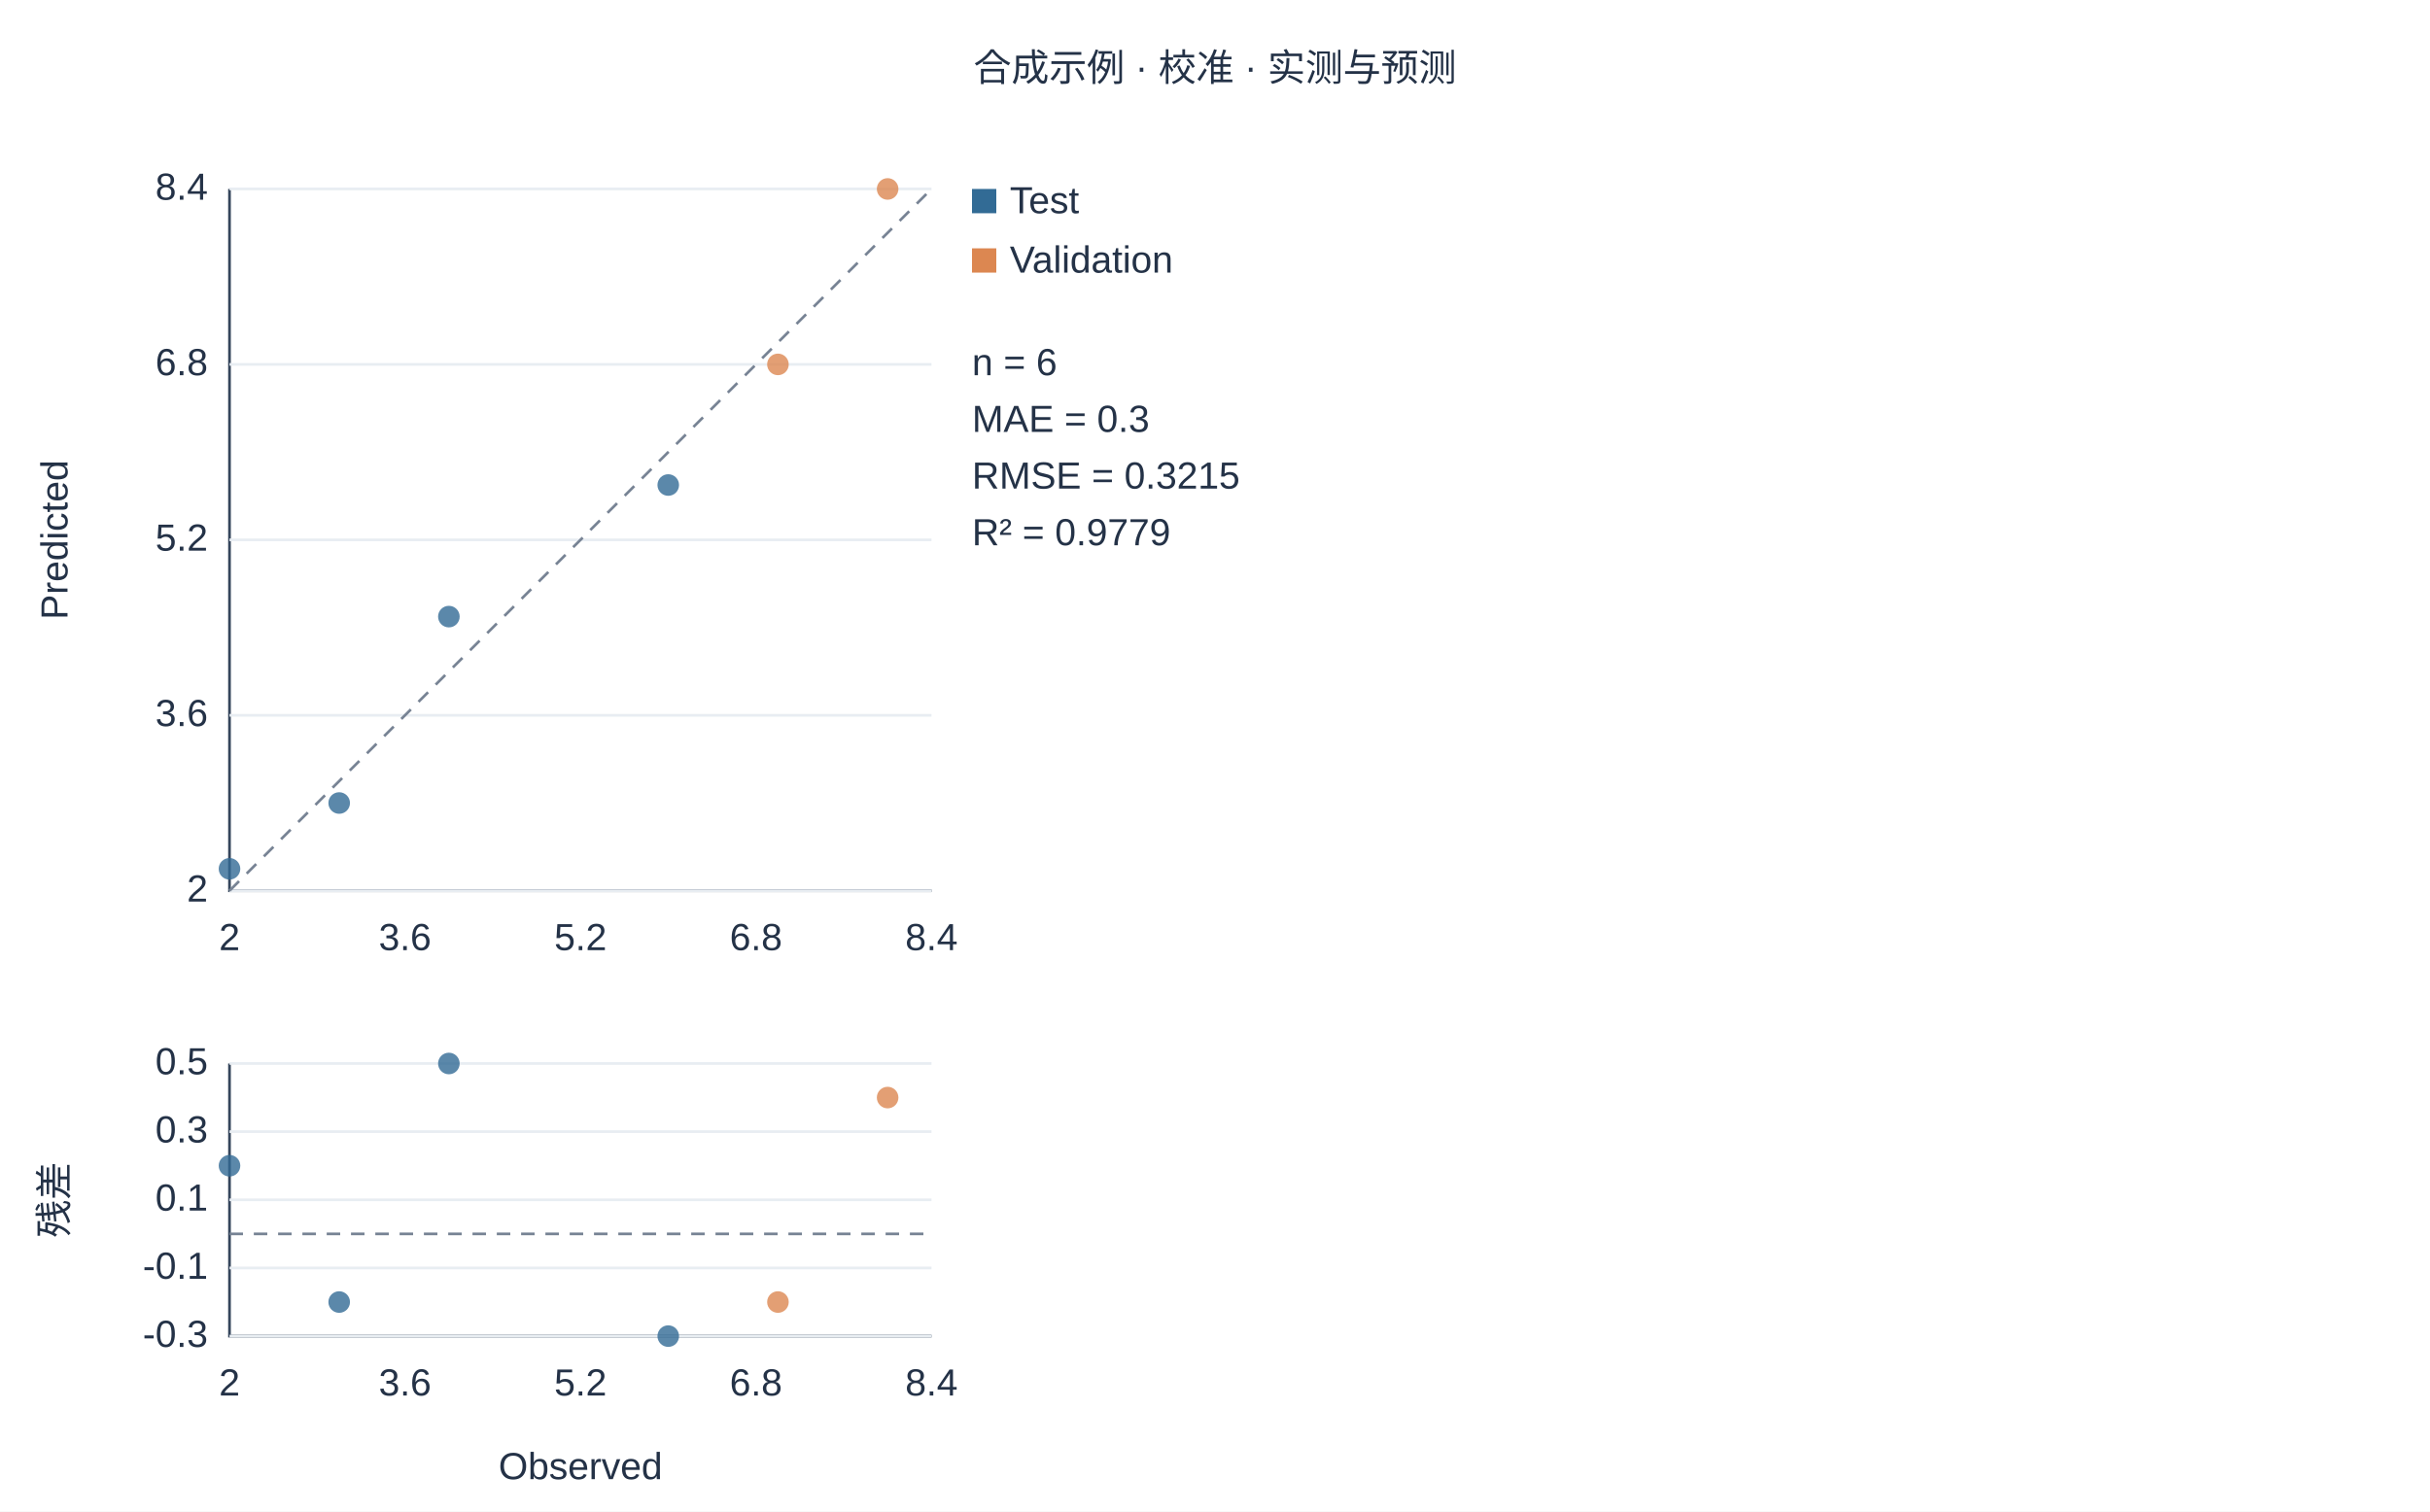
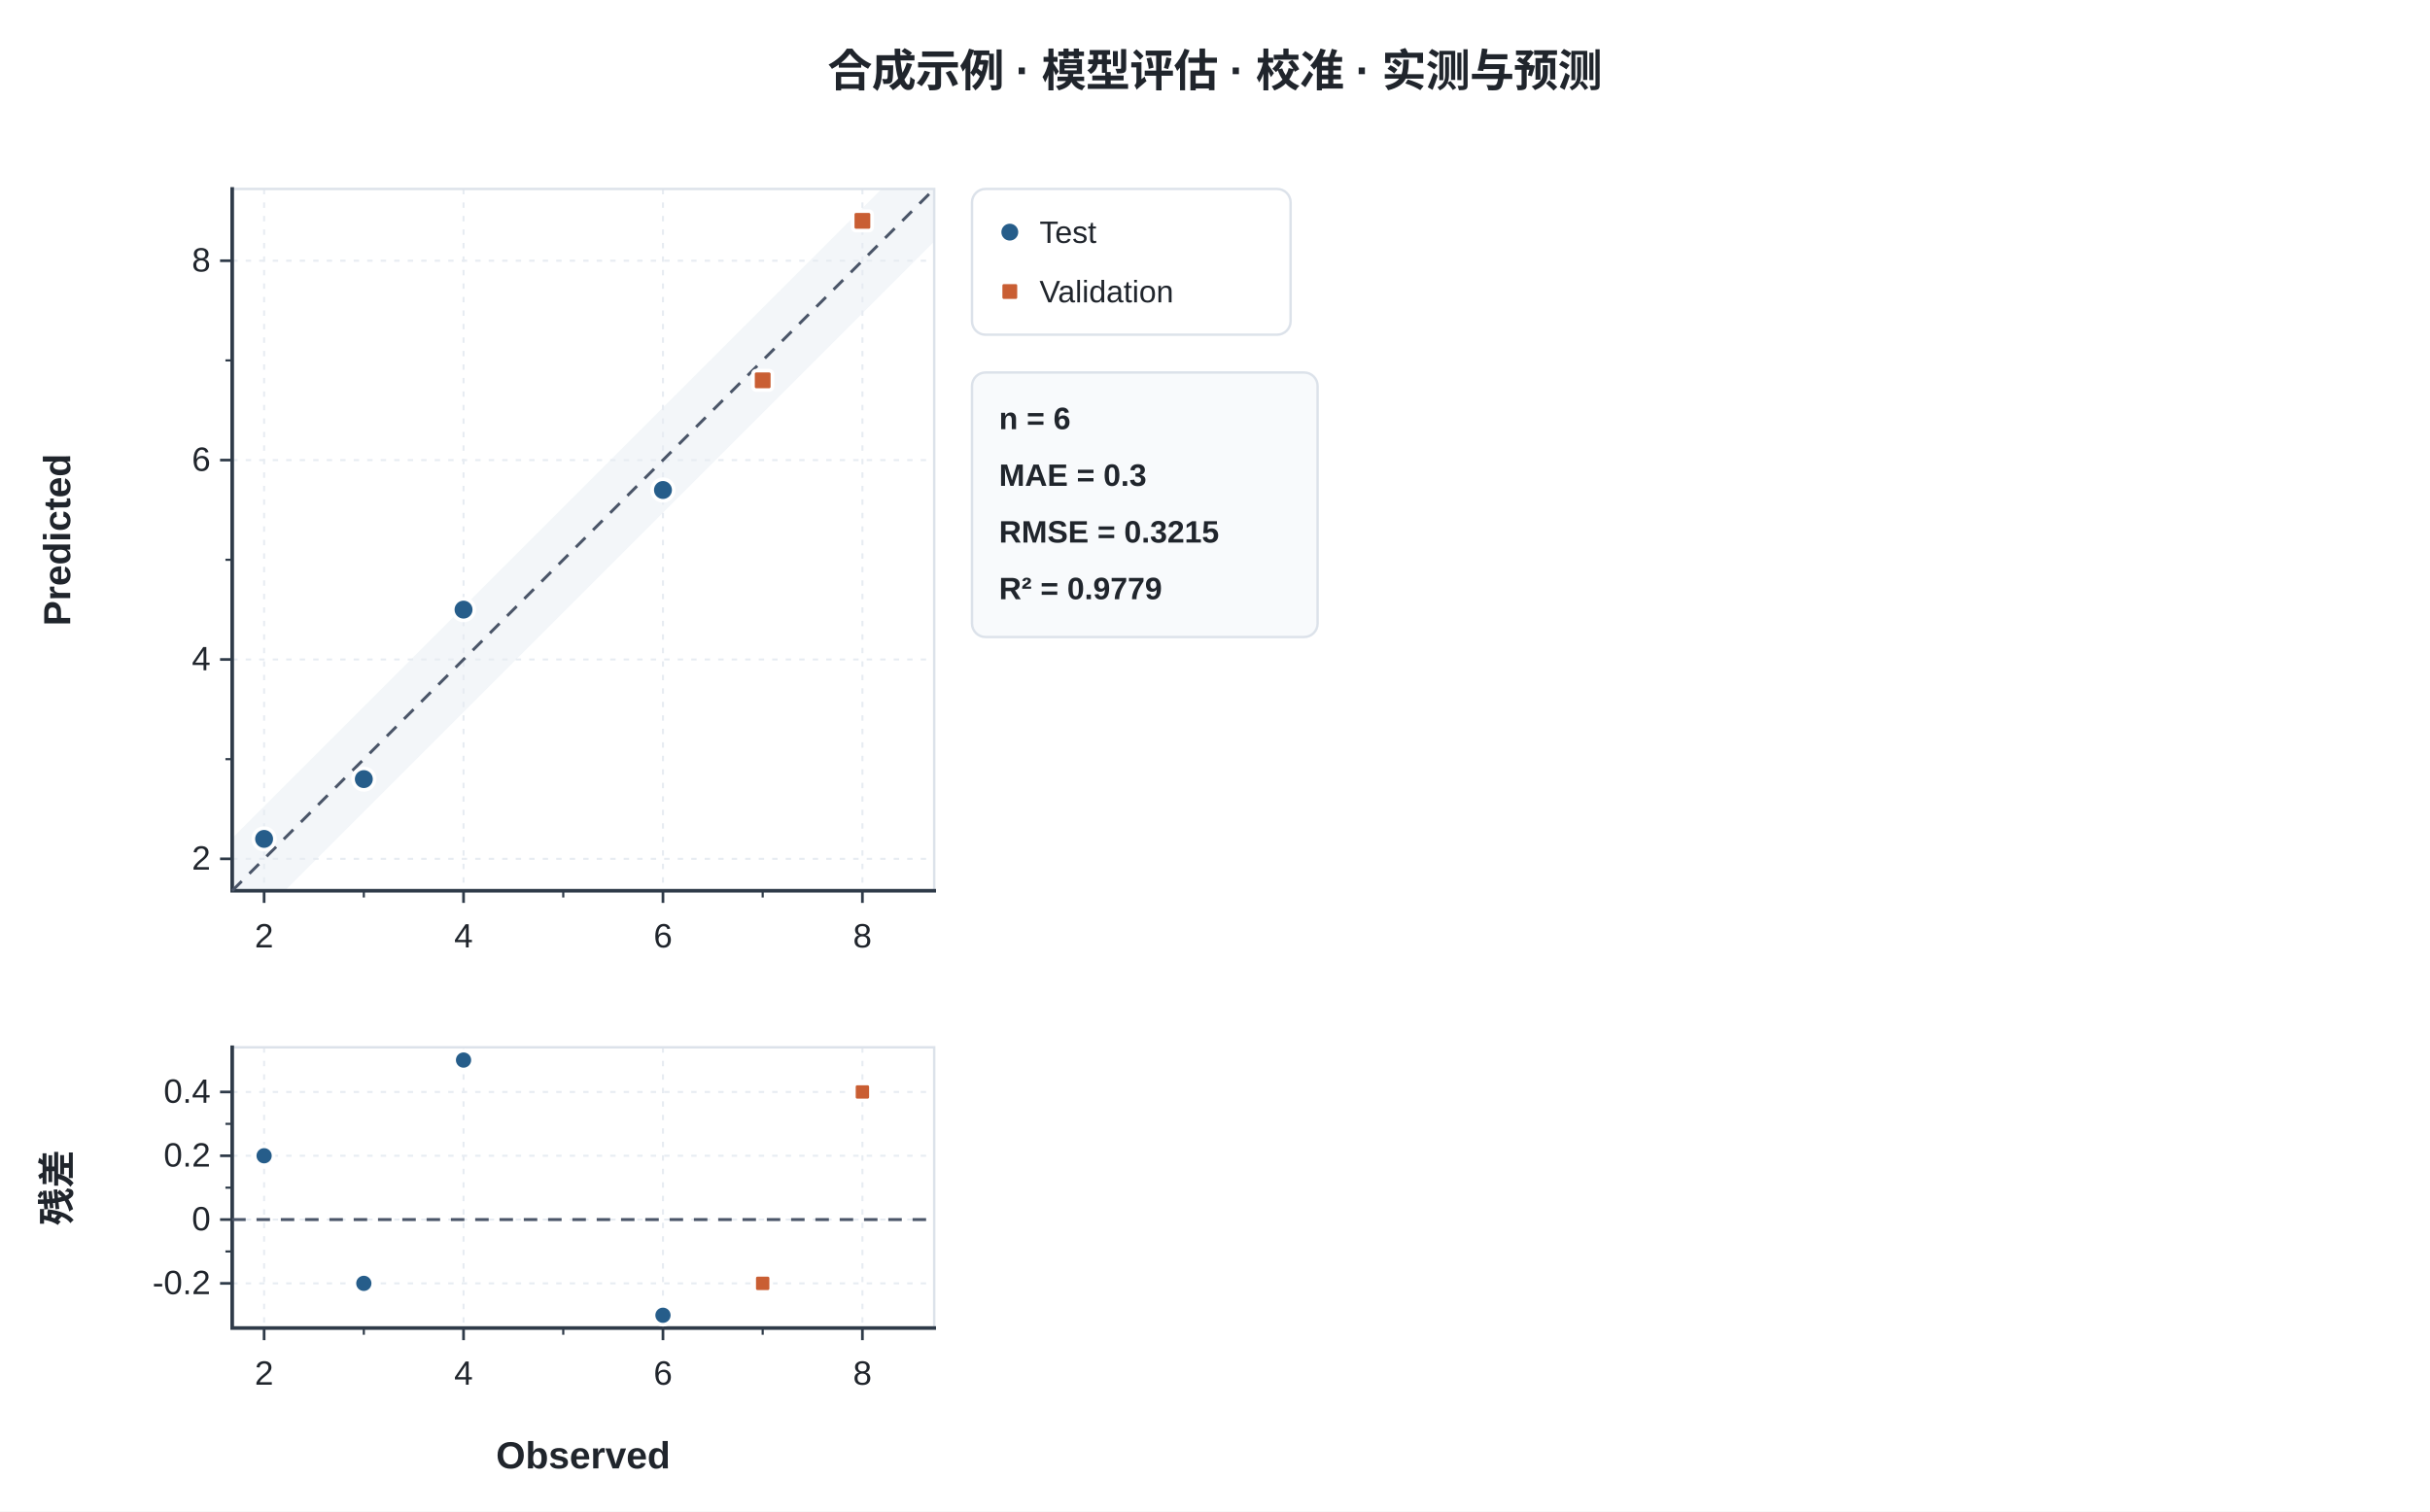
- <svg xmlns="http://www.w3.org/2000/svg" width="900" height="560" viewBox="0 0 900 560">
+ <svg xmlns="http://www.w3.org/2000/svg" width="900" height="560" viewBox="0 0 900 560" text-rendering="geometricPrecision">
  <rect width="100%" height="100%" fill="white" />
-   <g font-family="Arial" font-size="14" fill="#243247">
-     <text x="450" y="30" text-anchor="middle">合成示例 · 校准 · 实测与预测</text>
-     <path d="M85,70V330H345" fill="none" stroke="#35465c" />
-     <text x="77" y="334" text-anchor="end">2</text>
-     <path d="M85,330H345" stroke="#e8edf2" />
-     <text x="77" y="269" text-anchor="end">3.6</text>
-     <path d="M85,265H345" stroke="#e8edf2" />
-     <text x="77" y="204" text-anchor="end">5.2</text>
-     <path d="M85,200H345" stroke="#e8edf2" />
-     <text x="77" y="139" text-anchor="end">6.8</text>
-     <path d="M85,135H345" stroke="#e8edf2" />
-     <text x="77" y="74" text-anchor="end">8.4</text>
-     <path d="M85,70H345" stroke="#e8edf2" />
-     <text x="85" y="352" text-anchor="middle">2</text>
-     <text x="150" y="352" text-anchor="middle">3.6</text>
-     <text x="215" y="352" text-anchor="middle">5.2</text>
-     <text x="280" y="352" text-anchor="middle">6.8</text>
-     <text x="345" y="352" text-anchor="middle">8.4</text>
-     <text x="215" y="383" text-anchor="middle" />
-     <text transform="translate(25 200) rotate(-90)" text-anchor="middle">Predicted</text>
-     <path d="M85,394V495H345" fill="none" stroke="#35465c" />
-     <text x="77" y="499" text-anchor="end">-0.3</text>
-     <path d="M85,495H345" stroke="#e8edf2" />
-     <text x="77" y="473.75" text-anchor="end">-0.1</text>
-     <path d="M85,469.75H345" stroke="#e8edf2" />
-     <text x="77" y="448.5" text-anchor="end">0.1</text>
-     <path d="M85,444.5H345" stroke="#e8edf2" />
-     <text x="77" y="423.25" text-anchor="end">0.3</text>
-     <path d="M85,419.25H345" stroke="#e8edf2" />
-     <text x="77" y="398" text-anchor="end">0.5</text>
-     <path d="M85,394H345" stroke="#e8edf2" />
-     <text x="85" y="517" text-anchor="middle">2</text>
-     <text x="150" y="517" text-anchor="middle">3.6</text>
-     <text x="215" y="517" text-anchor="middle">5.2</text>
-     <text x="280" y="517" text-anchor="middle">6.8</text>
-     <text x="345" y="517" text-anchor="middle">8.4</text>
-     <text x="215" y="548" text-anchor="middle">Observed</text>
-     <text transform="translate(25 444.5) rotate(-90)" text-anchor="middle">残差</text>
-     <path d="M85,330L345,70" stroke="#778394" stroke-dasharray="5 4" />
-     <path d="M85,457.125H345" stroke="#778394" stroke-dasharray="5 4" />
-     <circle cx="85" cy="321.875" r="4" fill="#326b95" fill-opacity=".8" />
-     <circle cx="85" cy="431.875" r="4" fill="#326b95" fill-opacity=".8" />
-     <circle cx="125.625" cy="297.5" r="4" fill="#326b95" fill-opacity=".8" />
-     <circle cx="125.625" cy="482.375" r="4" fill="#326b95" fill-opacity=".8" />
-     <circle cx="166.25" cy="228.438" r="4" fill="#326b95" fill-opacity=".8" />
-     <circle cx="166.25" cy="394" r="4" fill="#326b95" fill-opacity=".8" />
-     <circle cx="247.5" cy="179.688" r="4" fill="#326b95" fill-opacity=".8" />
-     <circle cx="247.5" cy="495" r="4" fill="#326b95" fill-opacity=".8" />
-     <circle cx="288.125" cy="135" r="4" fill="#dc8751" fill-opacity=".8" />
-     <circle cx="288.125" cy="482.375" r="4" fill="#dc8751" fill-opacity=".8" />
-     <circle cx="328.75" cy="70" r="4" fill="#dc8751" fill-opacity=".8" />
-     <circle cx="328.75" cy="406.625" r="4" fill="#dc8751" fill-opacity=".8" />
-     <rect x="360" y="70" width="9" height="9" fill="#326b95" />
-     <text x="374" y="79">Test</text>
-     <rect x="360" y="92" width="9" height="9" fill="#dc8751" />
-     <text x="374" y="101">Validation</text>
-     <text x="360" y="139">n = 6</text>
-     <text x="360" y="160">MAE = 0.3</text>
-     <text x="360" y="181">RMSE = 0.3215</text>
-     <text x="360" y="202">R² = 0.9779</text>
+   <g font-family="Arial, Helvetica Neue, Arial, PingFang SC, Microsoft YaHei, sans-serif" font-size="14" fill="#20252c" font-variant-numeric="tabular-nums">
+     <text x="450" y="32" text-anchor="middle" font-size="16.5" font-weight="700" letter-spacing="-0.2">合成示例 · 模型评估 · 校准 · 实测与预测</text>
+     <polygon points="86,330 105.5,330 346,89.5 346,70 326.5,70 86,310.5" fill="#eef2f6" fill-opacity="0.75" />
+     <path d="M86,318.182H346" stroke="#e7ecf2" stroke-width="0.75" stroke-dasharray="2 3" />
+     <path d="M86,244.318H346" stroke="#e7ecf2" stroke-width="0.75" stroke-dasharray="2 3" />
+     <path d="M86,170.455H346" stroke="#e7ecf2" stroke-width="0.75" stroke-dasharray="2 3" />
+     <path d="M86,96.591H346" stroke="#e7ecf2" stroke-width="0.75" stroke-dasharray="2 3" />
+     <path d="M97.818,70V330" stroke="#e7ecf2" stroke-width="0.75" stroke-dasharray="2 3" />
+     <path d="M171.682,70V330" stroke="#e7ecf2" stroke-width="0.75" stroke-dasharray="2 3" />
+     <path d="M245.545,70V330" stroke="#e7ecf2" stroke-width="0.75" stroke-dasharray="2 3" />
+     <path d="M319.409,70V330" stroke="#e7ecf2" stroke-width="0.75" stroke-dasharray="2 3" />
+     <path d="M86,70H346V330" fill="none" stroke="#dce2ea" stroke-width="0.9" />
+     <path d="M86,70V330H346" fill="none" stroke="#2f3b49" stroke-width="1.35" stroke-linecap="square" />
+     <path d="M86,318.182h-4.5" stroke="#2f3b49" stroke-width="1" />
+     <text x="78" y="322.182" text-anchor="end" font-size="12.5">2</text>
+     <path d="M86,244.318h-4.5" stroke="#2f3b49" stroke-width="1" />
+     <path d="M86,281.25h-2.5" stroke="#2f3b49" stroke-width="0.8" />
+     <text x="78" y="248.318" text-anchor="end" font-size="12.5">4</text>
+     <path d="M86,170.455h-4.5" stroke="#2f3b49" stroke-width="1" />
+     <path d="M86,207.386h-2.5" stroke="#2f3b49" stroke-width="0.8" />
+     <text x="78" y="174.455" text-anchor="end" font-size="12.5">6</text>
+     <path d="M86,96.591h-4.5" stroke="#2f3b49" stroke-width="1" />
+     <path d="M86,133.523h-2.5" stroke="#2f3b49" stroke-width="0.8" />
+     <text x="78" y="100.591" text-anchor="end" font-size="12.5">8</text>
+     <path d="M97.818,330v4.5" stroke="#2f3b49" stroke-width="1" />
+     <text x="97.818" y="351" text-anchor="middle" font-size="12.5">2</text>
+     <path d="M171.682,330v4.5" stroke="#2f3b49" stroke-width="1" />
+     <path d="M134.75,330v2.5" stroke="#2f3b49" stroke-width="0.8" />
+     <text x="171.682" y="351" text-anchor="middle" font-size="12.5">4</text>
+     <path d="M245.545,330v4.5" stroke="#2f3b49" stroke-width="1" />
+     <path d="M208.614,330v2.5" stroke="#2f3b49" stroke-width="0.8" />
+     <text x="245.545" y="351" text-anchor="middle" font-size="12.5">6</text>
+     <path d="M319.409,330v4.5" stroke="#2f3b49" stroke-width="1" />
+     <path d="M282.477,330v2.5" stroke="#2f3b49" stroke-width="0.8" />
+     <text x="319.409" y="351" text-anchor="middle" font-size="12.5">8</text>
+     <text transform="translate(26 200) rotate(-90)" text-anchor="middle" font-weight="600">Predicted</text>
+     <path d="M86,475.455H346" stroke="#e7ecf2" stroke-width="0.75" stroke-dasharray="2 3" />
+     <path d="M86,451.818H346" stroke="#e7ecf2" stroke-width="0.75" stroke-dasharray="2 3" />
+     <path d="M86,428.182H346" stroke="#e7ecf2" stroke-width="0.75" stroke-dasharray="2 3" />
+     <path d="M86,404.545H346" stroke="#e7ecf2" stroke-width="0.75" stroke-dasharray="2 3" />
+     <path d="M97.818,388V492" stroke="#e7ecf2" stroke-width="0.75" stroke-dasharray="2 3" />
+     <path d="M171.682,388V492" stroke="#e7ecf2" stroke-width="0.75" stroke-dasharray="2 3" />
+     <path d="M245.545,388V492" stroke="#e7ecf2" stroke-width="0.75" stroke-dasharray="2 3" />
+     <path d="M319.409,388V492" stroke="#e7ecf2" stroke-width="0.75" stroke-dasharray="2 3" />
+     <path d="M86,388H346V492" fill="none" stroke="#dce2ea" stroke-width="0.9" />
+     <path d="M86,388V492H346" fill="none" stroke="#2f3b49" stroke-width="1.35" stroke-linecap="square" />
+     <path d="M86,475.455h-4.5" stroke="#2f3b49" stroke-width="1" />
+     <text x="78" y="479.455" text-anchor="end" font-size="12.5">-0.2</text>
+     <path d="M86,451.818h-4.5" stroke="#2f3b49" stroke-width="1" />
+     <path d="M86,463.636h-2.5" stroke="#2f3b49" stroke-width="0.8" />
+     <text x="78" y="455.818" text-anchor="end" font-size="12.5">0</text>
+     <path d="M86,428.182h-4.5" stroke="#2f3b49" stroke-width="1" />
+     <path d="M86,440h-2.5" stroke="#2f3b49" stroke-width="0.8" />
+     <text x="78" y="432.182" text-anchor="end" font-size="12.5">0.2</text>
+     <path d="M86,404.545h-4.5" stroke="#2f3b49" stroke-width="1" />
+     <path d="M86,416.364h-2.5" stroke="#2f3b49" stroke-width="0.8" />
+     <text x="78" y="408.545" text-anchor="end" font-size="12.5">0.4</text>
+     <path d="M97.818,492v4.5" stroke="#2f3b49" stroke-width="1" />
+     <text x="97.818" y="513" text-anchor="middle" font-size="12.5">2</text>
+     <path d="M171.682,492v4.5" stroke="#2f3b49" stroke-width="1" />
+     <path d="M134.75,492v2.5" stroke="#2f3b49" stroke-width="0.8" />
+     <text x="171.682" y="513" text-anchor="middle" font-size="12.5">4</text>
+     <path d="M245.545,492v4.5" stroke="#2f3b49" stroke-width="1" />
+     <path d="M208.614,492v2.5" stroke="#2f3b49" stroke-width="0.8" />
+     <text x="245.545" y="513" text-anchor="middle" font-size="12.5">6</text>
+     <path d="M319.409,492v4.5" stroke="#2f3b49" stroke-width="1" />
+     <path d="M282.477,492v2.5" stroke="#2f3b49" stroke-width="0.8" />
+     <text x="319.409" y="513" text-anchor="middle" font-size="12.5">8</text>
+     <text x="216" y="544" text-anchor="middle" font-weight="600">Observed</text>
+     <text transform="translate(26 440) rotate(-90)" text-anchor="middle" font-weight="600">残差</text>
+     <path d="M86,330L346,70" stroke="#4a5568" stroke-width="1.1" stroke-dasharray="5 4" />
+     <path d="M86,451.818H346" stroke="#4a5568" stroke-width="1.1" stroke-dasharray="5 4" />
+     <circle cx="97.818" cy="310.795" r="4" fill="#265d8a" stroke="white" stroke-width="1.35" />
+     <circle cx="97.818" cy="428.182" r="3.5" fill="#265d8a" stroke="white" stroke-width="1.35" />
+     <circle cx="134.75" cy="288.636" r="4" fill="#265d8a" stroke="white" stroke-width="1.35" />
+     <circle cx="134.75" cy="475.455" r="3.5" fill="#265d8a" stroke="white" stroke-width="1.35" />
+     <circle cx="171.682" cy="225.852" r="4" fill="#265d8a" stroke="white" stroke-width="1.35" />
+     <circle cx="171.682" cy="392.727" r="3.5" fill="#265d8a" stroke="white" stroke-width="1.35" />
+     <circle cx="245.545" cy="181.534" r="4" fill="#265d8a" stroke="white" stroke-width="1.35" />
+     <circle cx="245.545" cy="487.273" r="3.5" fill="#265d8a" stroke="white" stroke-width="1.35" />
+     <rect x="278.877" y="137.309" width="7.2" height="7.2" rx="1.2" fill="#c95e33" stroke="white" stroke-width="1.35" />
+     <rect x="279.327" y="472.305" width="6.3" height="6.3" rx="1.2" fill="#c95e33" stroke="white" stroke-width="1.35" />
+     <rect x="315.809" y="78.218" width="7.2" height="7.2" rx="1.2" fill="#c95e33" stroke="white" stroke-width="1.35" />
+     <rect x="316.259" y="401.395" width="6.3" height="6.3" rx="1.2" fill="#c95e33" stroke="white" stroke-width="1.35" />
+     <rect x="360" y="70" width="118" height="54" rx="5" fill="white" fill-opacity="0.94" stroke="#dce2ea" stroke-width="0.9" />
+     <circle cx="374" cy="86" r="3.8" fill="#265d8a" stroke="white" stroke-width="1.35" />
+     <text x="385" y="90" font-size="11.5">Test</text>
+     <rect x="370.58" y="104.58" width="6.84" height="6.84" rx="1.2" fill="#c95e33" stroke="white" stroke-width="1.35" />
+     <text x="385" y="112" font-size="11.5">Validation</text>
+     <rect x="360" y="138" width="128" height="98" rx="5" fill="#f8fafc" stroke="#dce2ea" stroke-width="0.9" />
+     <text x="370" y="159" font-size="11.5" font-weight="600">n = 6</text>
+     <text x="370" y="180" font-size="11.5" font-weight="600">MAE = 0.3</text>
+     <text x="370" y="201" font-size="11.5" font-weight="600">RMSE = 0.3215</text>
+     <text x="370" y="222" font-size="11.5" font-weight="600">R² = 0.9779</text>
  </g>
</svg>
